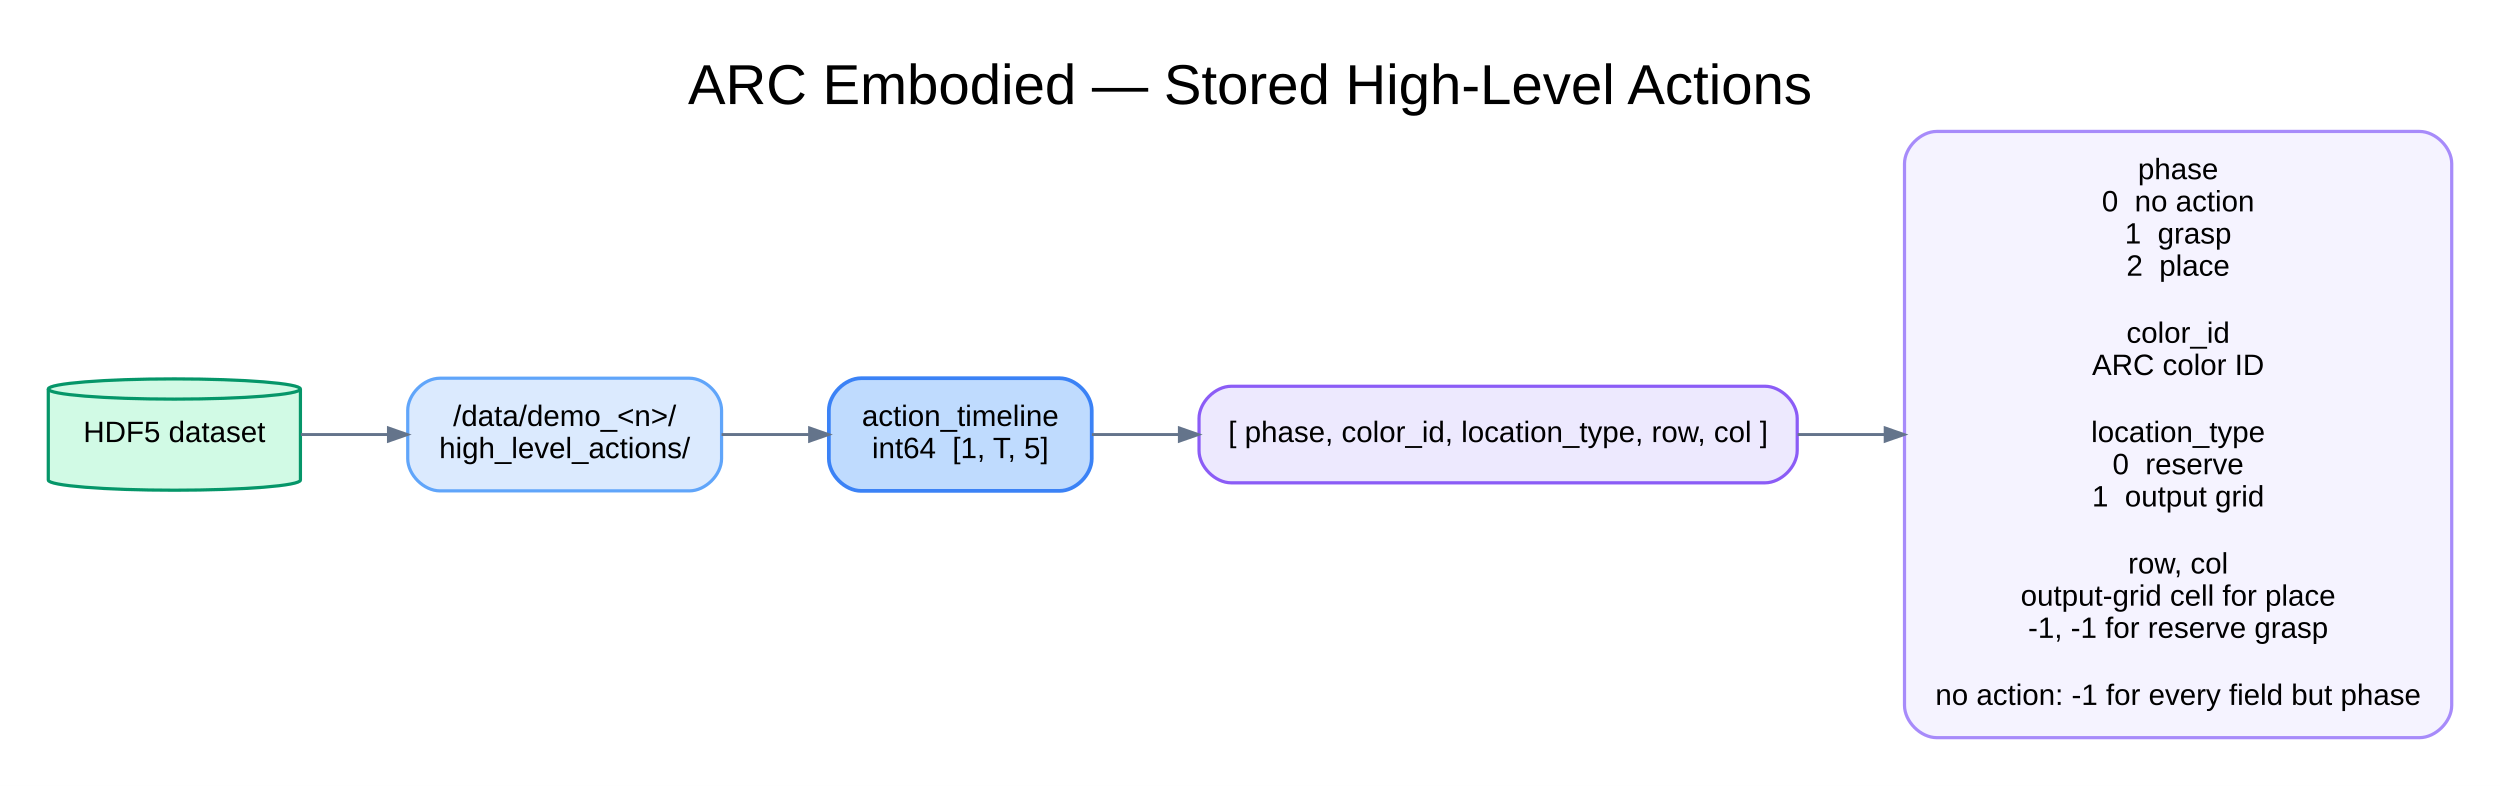
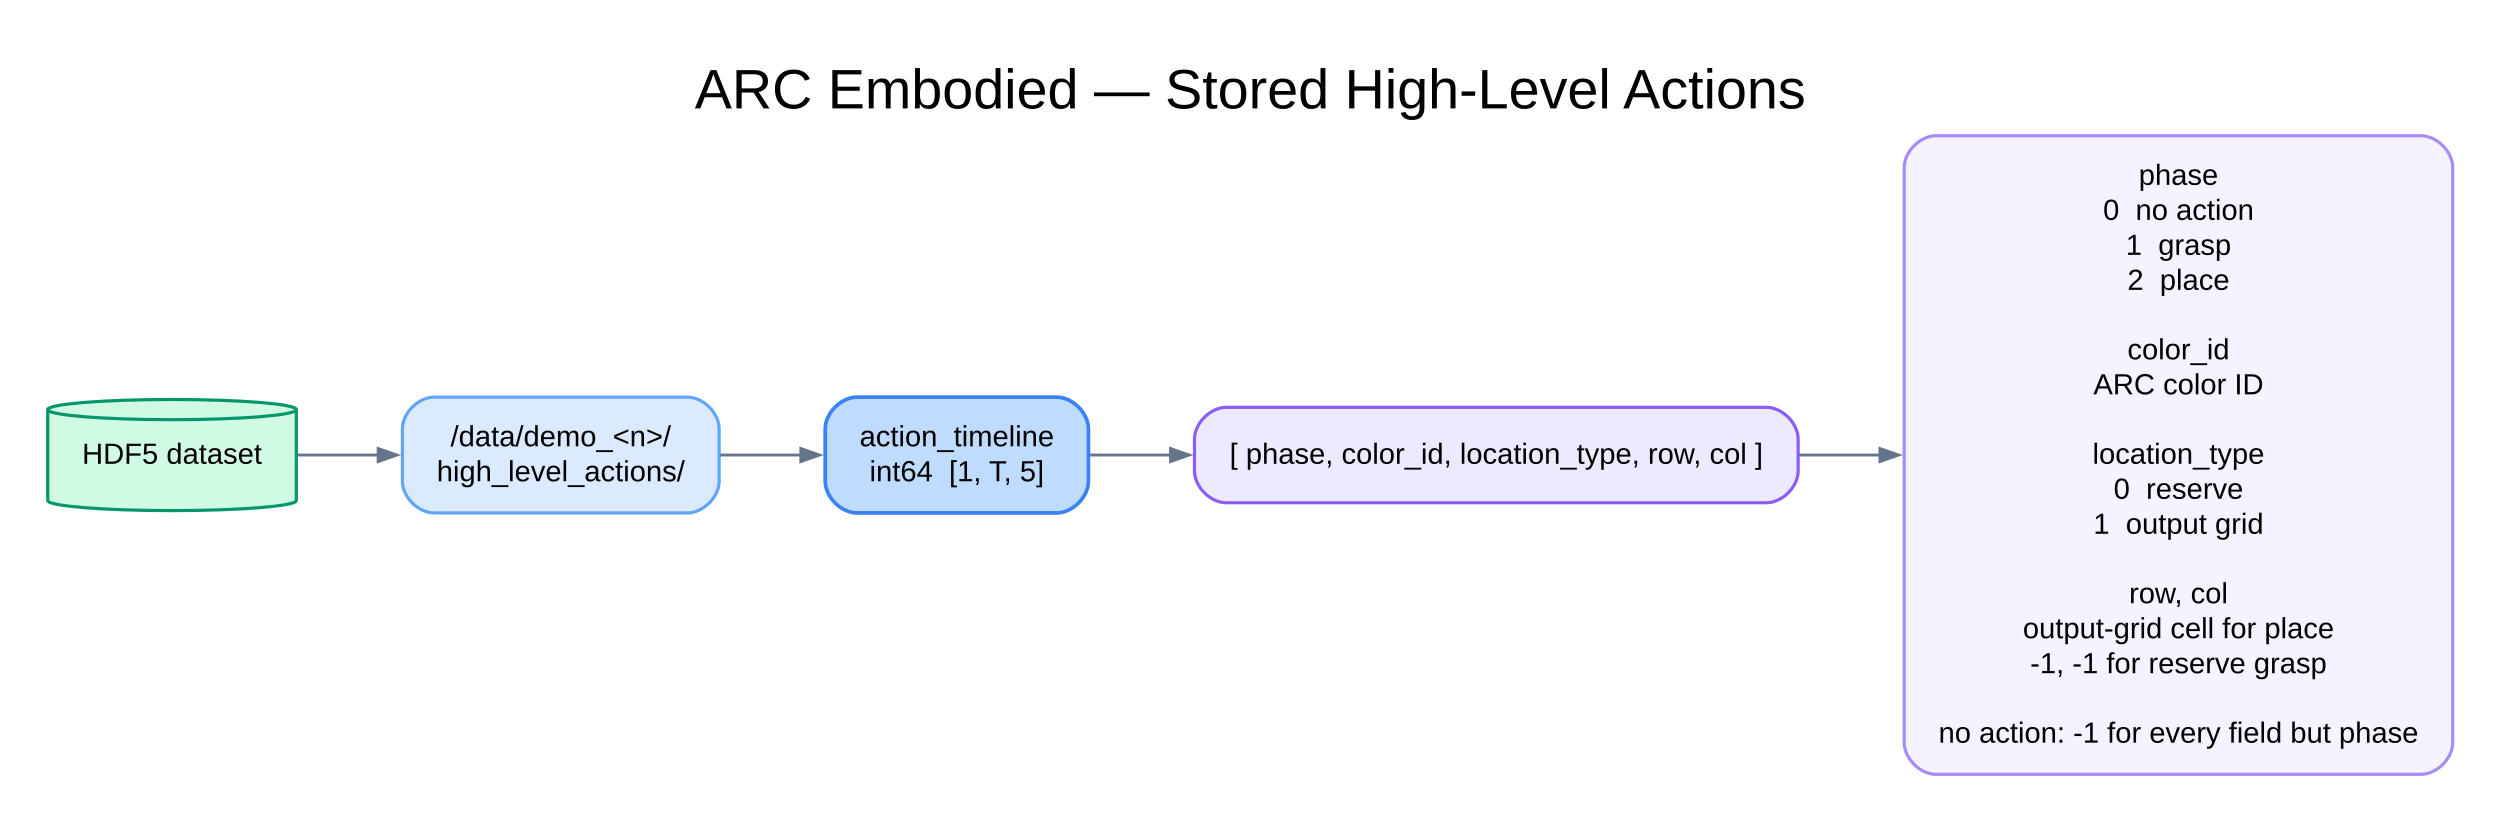
- <svg xmlns="http://www.w3.org/2000/svg" width="932pt" height="293pt" viewBox="0.00 0.00 932.00 293.00">
-   <g id="graph0" class="graph" transform="scale(1 1) rotate(0) translate(18 275)">
-     <polygon fill="white" stroke="transparent" points="-18,18 -18,-275 914,-275 914,18 -18,18" />
-     <text text-anchor="middle" x="448" y="-236.2" font-family="Arial" font-size="21.00">ARC Embodied — Stored High-Level Actions</text>
+ <svg xmlns="http://www.w3.org/2000/svg" width="943pt" height="310pt" viewBox="0.00 0.00 943.00 310.00">
+   <g id="graph0" class="graph" transform="scale(1 1) rotate(0) translate(18 292.08)">
+     <polygon fill="white" stroke="none" points="-18,18 -18,-292.08 925.17,-292.08 925.17,18 -18,18" />
+     <text xml:space="preserve" text-anchor="middle" x="453.59" y="-251.18" font-family="Arial" font-size="21.00">ARC Embodied — Stored High-Level Actions</text>
    <g id="node1" class="node">
-       <path fill="#d1fae5" stroke="#059669" stroke-width="1.2" d="M94,-129.98C94,-132.06 72.93,-133.75 47,-133.75 21.07,-133.75 0,-132.06 0,-129.98 0,-129.98 0,-96.02 0,-96.02 0,-93.94 21.07,-92.25 47,-92.25 72.93,-92.25 94,-93.94 94,-96.02 94,-96.02 94,-129.98 94,-129.98" />
-       <path fill="none" stroke="#059669" stroke-width="1.2" d="M94,-129.98C94,-127.9 72.93,-126.21 47,-126.21 21.07,-126.21 0,-127.9 0,-129.98" />
-       <text text-anchor="middle" x="47" y="-110.2" font-family="Arial" font-size="11.00">HDF5 dataset</text>
+       <path fill="#d1fae5" stroke="#059669" stroke-width="1.2" d="M93.78,-137.58C93.78,-139.69 72.77,-141.39 46.89,-141.39 21.02,-141.39 0,-139.69 0,-137.58 0,-137.58 0,-103.29 0,-103.29 0,-101.19 21.02,-99.48 46.89,-99.48 72.77,-99.48 93.78,-101.19 93.78,-103.29 93.78,-103.29 93.78,-137.58 93.78,-137.58" />
+       <path fill="none" stroke="#059669" stroke-width="1.2" d="M93.78,-137.58C93.78,-135.48 72.77,-133.77 46.89,-133.77 21.02,-133.77 0,-135.48 0,-137.58" />
+       <text xml:space="preserve" text-anchor="middle" x="46.89" y="-117.14" font-family="Arial" font-size="11.00">HDF5 dataset</text>
    </g>
    <g id="node2" class="node">
-       <path fill="#dbeafe" stroke="#60a5fa" stroke-width="1.2" d="M239,-134C239,-134 146,-134 146,-134 140,-134 134,-128 134,-122 134,-122 134,-104 134,-104 134,-98 140,-92 146,-92 146,-92 239,-92 239,-92 245,-92 251,-98 251,-104 251,-104 251,-122 251,-122 251,-128 245,-134 239,-134" />
-       <text text-anchor="middle" x="192.5" y="-116.2" font-family="Arial" font-size="11.00">/data/demo_&lt;n&gt;/</text>
-       <text text-anchor="middle" x="192.5" y="-104.2" font-family="Arial" font-size="11.00">high_level_actions/</text>
+       <path fill="#dbeafe" stroke="#60a5fa" stroke-width="1.2" d="M241.27,-142.28C241.27,-142.28 145.78,-142.28 145.78,-142.28 139.78,-142.28 133.78,-136.28 133.78,-130.28 133.78,-130.28 133.78,-110.6 133.78,-110.6 133.78,-104.6 139.78,-98.6 145.78,-98.6 145.78,-98.6 241.27,-98.6 241.27,-98.6 247.27,-98.6 253.27,-104.6 253.27,-110.6 253.27,-110.6 253.27,-130.28 253.27,-130.28 253.27,-136.28 247.27,-142.28 241.27,-142.28" />
+       <text xml:space="preserve" text-anchor="middle" x="193.53" y="-123.74" font-family="Arial" font-size="11.00">/data/demo_&lt;n&gt;/</text>
+       <text xml:space="preserve" text-anchor="middle" x="193.53" y="-110.54" font-family="Arial" font-size="11.00">high_level_actions/</text>
    </g>
    <g id="edge1" class="edge">
-       <path fill="none" stroke="#64748b" stroke-width="1.1" d="M94.19,-113C104.54,-113 115.71,-113 126.66,-113" />
-       <polygon fill="#64748b" stroke="#64748b" stroke-width="1.1" points="126.81,-115.45 133.81,-113 126.81,-110.55 126.81,-115.45" />
+       <path fill="none" stroke="#64748b" stroke-width="1.1" d="M94.05,-120.44C103.81,-120.44 114.29,-120.44 124.66,-120.44" />
+       <polygon fill="#64748b" stroke="#64748b" stroke-width="1.1" points="124.65,-122.89 131.65,-120.44 124.65,-117.99 124.65,-122.89" />
    </g>
    <g id="node3" class="node">
-       <path fill="#bfdbfe" stroke="#3b82f6" stroke-width="1.4" d="M377,-134C377,-134 303,-134 303,-134 297,-134 291,-128 291,-122 291,-122 291,-104 291,-104 291,-98 297,-92 303,-92 303,-92 377,-92 377,-92 383,-92 389,-98 389,-104 389,-104 389,-122 389,-122 389,-128 383,-134 377,-134" />
-       <text text-anchor="middle" x="340" y="-116.2" font-family="Arial" font-size="11.00">action_timeline</text>
-       <text text-anchor="middle" x="340" y="-104.2" font-family="Arial" font-size="11.00">int64  [1, T, 5]</text>
+       <path fill="#bfdbfe" stroke="#3b82f6" stroke-width="1.4" d="M380.56,-142.28C380.56,-142.28 305.27,-142.28 305.27,-142.28 299.27,-142.28 293.27,-136.28 293.27,-130.28 293.27,-130.28 293.27,-110.6 293.27,-110.6 293.27,-104.6 299.27,-98.6 305.27,-98.6 305.27,-98.6 380.56,-98.6 380.56,-98.6 386.56,-98.6 392.56,-104.6 392.56,-110.6 392.56,-110.6 392.56,-130.28 392.56,-130.28 392.56,-136.28 386.56,-142.28 380.56,-142.28" />
+       <text xml:space="preserve" text-anchor="middle" x="342.92" y="-123.74" font-family="Arial" font-size="11.00">action_timeline</text>
+       <text xml:space="preserve" text-anchor="middle" x="342.92" y="-110.54" font-family="Arial" font-size="11.00">int64  [1, T, 5]</text>
    </g>
    <g id="edge2" class="edge">
-       <path fill="none" stroke="#64748b" stroke-width="1.1" d="M251.01,-113C261.72,-113 272.89,-113 283.54,-113" />
-       <polygon fill="#64748b" stroke="#64748b" stroke-width="1.1" points="283.82,-115.45 290.82,-113 283.82,-110.55 283.82,-115.45" />
+       <path fill="none" stroke="#64748b" stroke-width="1.1" d="M253.63,-120.44C263.66,-120.44 274.07,-120.44 284.07,-120.44" />
+       <polygon fill="#64748b" stroke="#64748b" stroke-width="1.1" points="284.07,-122.89 291.07,-120.44 284.07,-117.99 284.07,-122.89" />
    </g>
    <g id="node4" class="node">
-       <path fill="#ede9fe" stroke="#8b5cf6" stroke-width="1.2" d="M640,-131C640,-131 441,-131 441,-131 435,-131 429,-125 429,-119 429,-119 429,-107 429,-107 429,-101 435,-95 441,-95 441,-95 640,-95 640,-95 646,-95 652,-101 652,-107 652,-107 652,-119 652,-119 652,-125 646,-131 640,-131" />
-       <text text-anchor="middle" x="540.5" y="-110.2" font-family="Arial" font-size="11.00">[ phase, color_id, location_type, row, col ]</text>
+       <path fill="#ede9fe" stroke="#8b5cf6" stroke-width="1.2" d="M648.26,-138.44C648.26,-138.44 444.56,-138.44 444.56,-138.44 438.56,-138.44 432.56,-132.44 432.56,-126.44 432.56,-126.44 432.56,-114.44 432.56,-114.44 432.56,-108.44 438.56,-102.44 444.56,-102.44 444.56,-102.44 648.26,-102.44 648.26,-102.44 654.26,-102.44 660.26,-108.44 660.26,-114.44 660.26,-114.44 660.26,-126.44 660.26,-126.44 660.26,-132.44 654.26,-138.44 648.26,-138.44" />
+       <text xml:space="preserve" text-anchor="middle" x="546.41" y="-117.14" font-family="Arial" font-size="11.00">[ phase, color_id, location_type, row, col ]</text>
    </g>
    <g id="edge3" class="edge">
-       <path fill="none" stroke="#64748b" stroke-width="1.1" d="M389.05,-113C399.12,-113 410.16,-113 421.55,-113" />
-       <polygon fill="#64748b" stroke="#64748b" stroke-width="1.1" points="421.67,-115.45 428.67,-113 421.67,-110.55 421.67,-115.45" />
+       <path fill="none" stroke="#64748b" stroke-width="1.1" d="M393.21,-120.44C402.68,-120.44 412.97,-120.44 423.6,-120.44" />
+       <polygon fill="#64748b" stroke="#64748b" stroke-width="1.1" points="423.52,-122.89 430.52,-120.44 423.52,-117.99 423.52,-122.89" />
    </g>
    <g id="node5" class="node">
-       <path fill="#f5f3ff" stroke="#a78bfa" stroke-width="1.2" d="M884,-226C884,-226 704,-226 704,-226 698,-226 692,-220 692,-214 692,-214 692,-12 692,-12 692,-6 698,0 704,0 704,0 884,0 884,0 890,0 896,-6 896,-12 896,-12 896,-214 896,-214 896,-220 890,-226 884,-226" />
-       <text text-anchor="middle" x="794" y="-208.2" font-family="Arial" font-size="11.00">phase</text>
-       <text text-anchor="middle" x="794" y="-196.2" font-family="Arial" font-size="11.00">0  no action</text>
-       <text text-anchor="middle" x="794" y="-184.2" font-family="Arial" font-size="11.00">1  grasp</text>
-       <text text-anchor="middle" x="794" y="-172.2" font-family="Arial" font-size="11.00">2  place</text>
-       <text text-anchor="middle" x="794" y="-147.2" font-family="Arial" font-size="11.00">color_id</text>
-       <text text-anchor="middle" x="794" y="-135.2" font-family="Arial" font-size="11.00">ARC color ID</text>
-       <text text-anchor="middle" x="794" y="-110.2" font-family="Arial" font-size="11.00">location_type</text>
-       <text text-anchor="middle" x="794" y="-98.2" font-family="Arial" font-size="11.00">0  reserve</text>
-       <text text-anchor="middle" x="794" y="-86.2" font-family="Arial" font-size="11.00">1  output grid</text>
-       <text text-anchor="middle" x="794" y="-61.2" font-family="Arial" font-size="11.00">row, col</text>
-       <text text-anchor="middle" x="794" y="-49.2" font-family="Arial" font-size="11.00">output-grid cell for place</text>
-       <text text-anchor="middle" x="794" y="-37.2" font-family="Arial" font-size="11.00">-1, -1 for reserve grasp</text>
-       <text text-anchor="middle" x="794" y="-12.2" font-family="Arial" font-size="11.00">no action: -1 for every field but phase</text>
+       <path fill="#f5f3ff" stroke="#a78bfa" stroke-width="1.2" d="M895.17,-240.88C895.17,-240.88 712.26,-240.88 712.26,-240.88 706.26,-240.88 700.26,-234.88 700.26,-228.88 700.26,-228.88 700.26,-12 700.26,-12 700.26,-6 706.26,0 712.26,0 712.26,0 895.17,0 895.17,0 901.17,0 907.17,-6 907.17,-12 907.17,-12 907.17,-228.88 907.17,-228.88 907.17,-234.88 901.17,-240.88 895.17,-240.88" />
+       <text xml:space="preserve" text-anchor="middle" x="803.72" y="-222.34" font-family="Arial" font-size="11.00">phase</text>
+       <text xml:space="preserve" text-anchor="middle" x="803.72" y="-209.14" font-family="Arial" font-size="11.00">0  no action</text>
+       <text xml:space="preserve" text-anchor="middle" x="803.72" y="-195.94" font-family="Arial" font-size="11.00">1  grasp</text>
+       <text xml:space="preserve" text-anchor="middle" x="803.72" y="-182.74" font-family="Arial" font-size="11.00">2  place</text>
+       <text xml:space="preserve" text-anchor="middle" x="803.72" y="-156.54" font-family="Arial" font-size="11.00">color_id</text>
+       <text xml:space="preserve" text-anchor="middle" x="803.72" y="-143.34" font-family="Arial" font-size="11.00">ARC color ID</text>
+       <text xml:space="preserve" text-anchor="middle" x="803.72" y="-117.14" font-family="Arial" font-size="11.00">location_type</text>
+       <text xml:space="preserve" text-anchor="middle" x="803.72" y="-103.94" font-family="Arial" font-size="11.00">0  reserve</text>
+       <text xml:space="preserve" text-anchor="middle" x="803.72" y="-90.74" font-family="Arial" font-size="11.00">1  output grid</text>
+       <text xml:space="preserve" text-anchor="middle" x="803.72" y="-64.54" font-family="Arial" font-size="11.00">row, col</text>
+       <text xml:space="preserve" text-anchor="middle" x="803.72" y="-51.34" font-family="Arial" font-size="11.00">output-grid cell for place</text>
+       <text xml:space="preserve" text-anchor="middle" x="803.72" y="-38.14" font-family="Arial" font-size="11.00">-1, -1 for reserve grasp</text>
+       <text xml:space="preserve" text-anchor="middle" x="803.72" y="-11.94" font-family="Arial" font-size="11.00">no action: -1 for every field but phase</text>
    </g>
    <g id="edge4" class="edge">
-       <path fill="none" stroke="#64748b" stroke-width="1.1" d="M652.18,-113C662.99,-113 673.95,-113 684.74,-113" />
-       <polygon fill="#64748b" stroke="#64748b" stroke-width="1.1" points="684.8,-115.45 691.8,-113 684.8,-110.55 684.8,-115.45" />
+       <path fill="none" stroke="#64748b" stroke-width="1.1" d="M660.51,-120.44C670.72,-120.44 681.06,-120.44 691.25,-120.44" />
+       <polygon fill="#64748b" stroke="#64748b" stroke-width="1.1" points="691.12,-122.89 698.12,-120.44 691.12,-117.99 691.12,-122.89" />
    </g>
  </g>
</svg>
